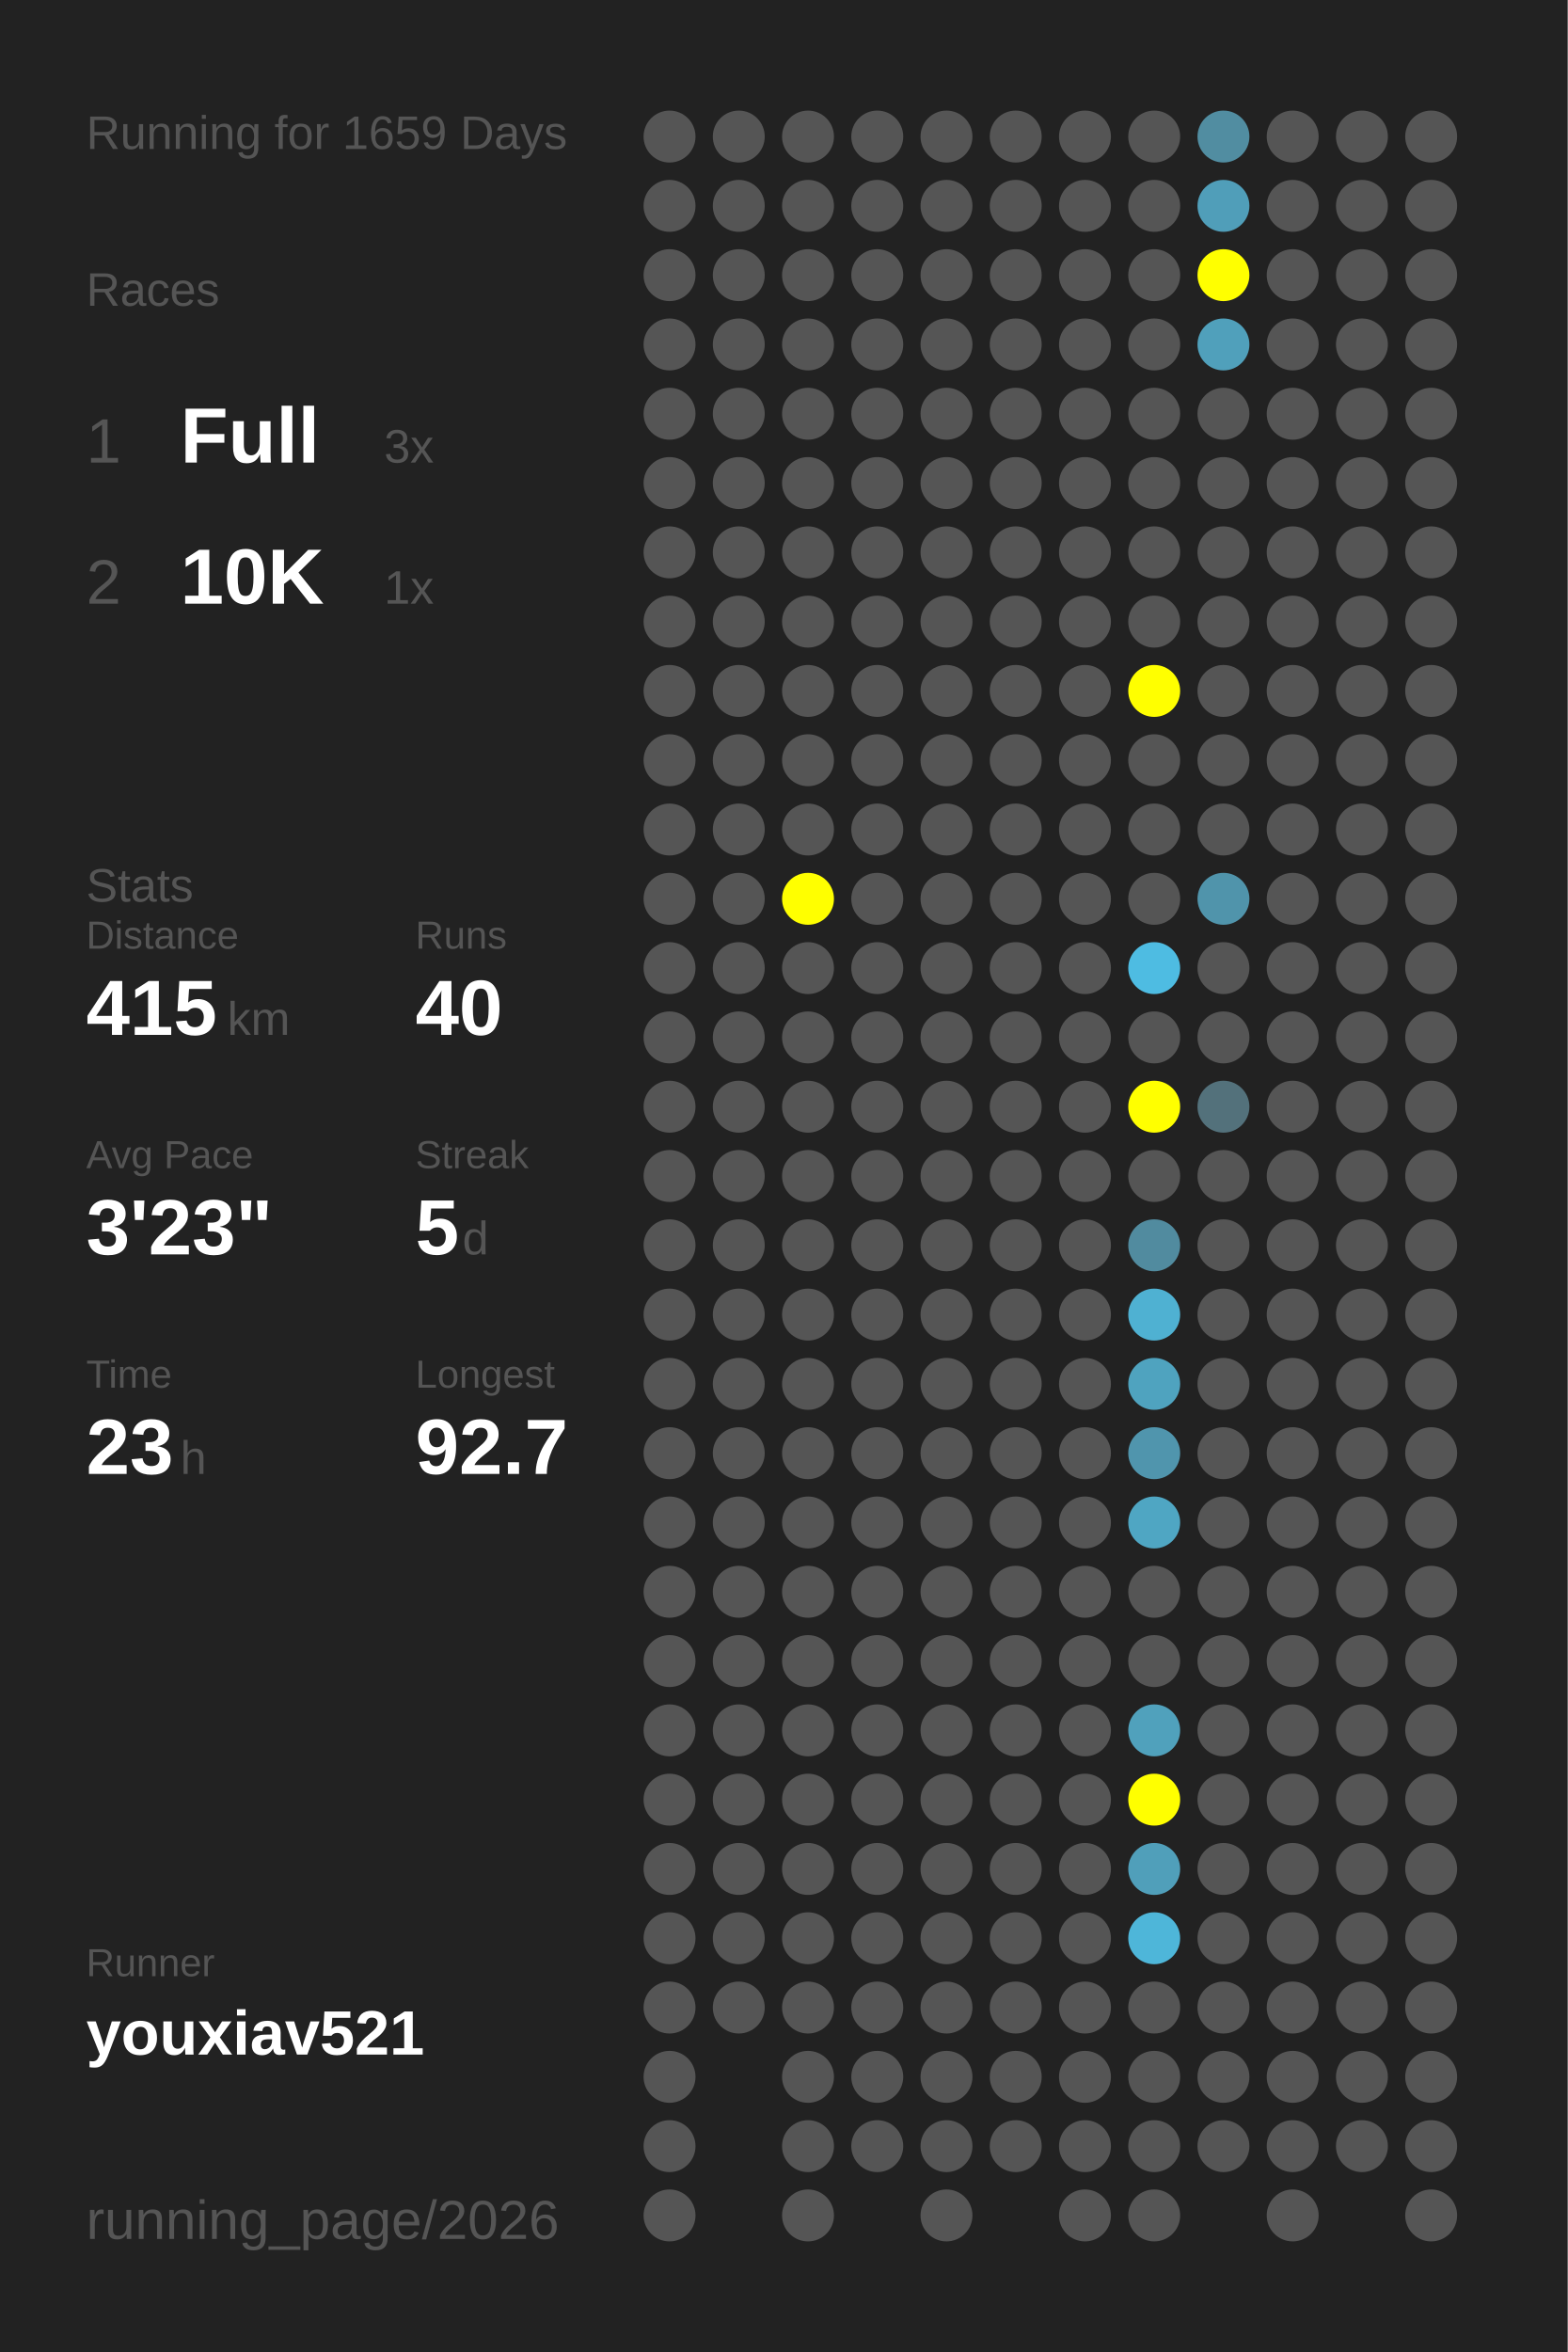
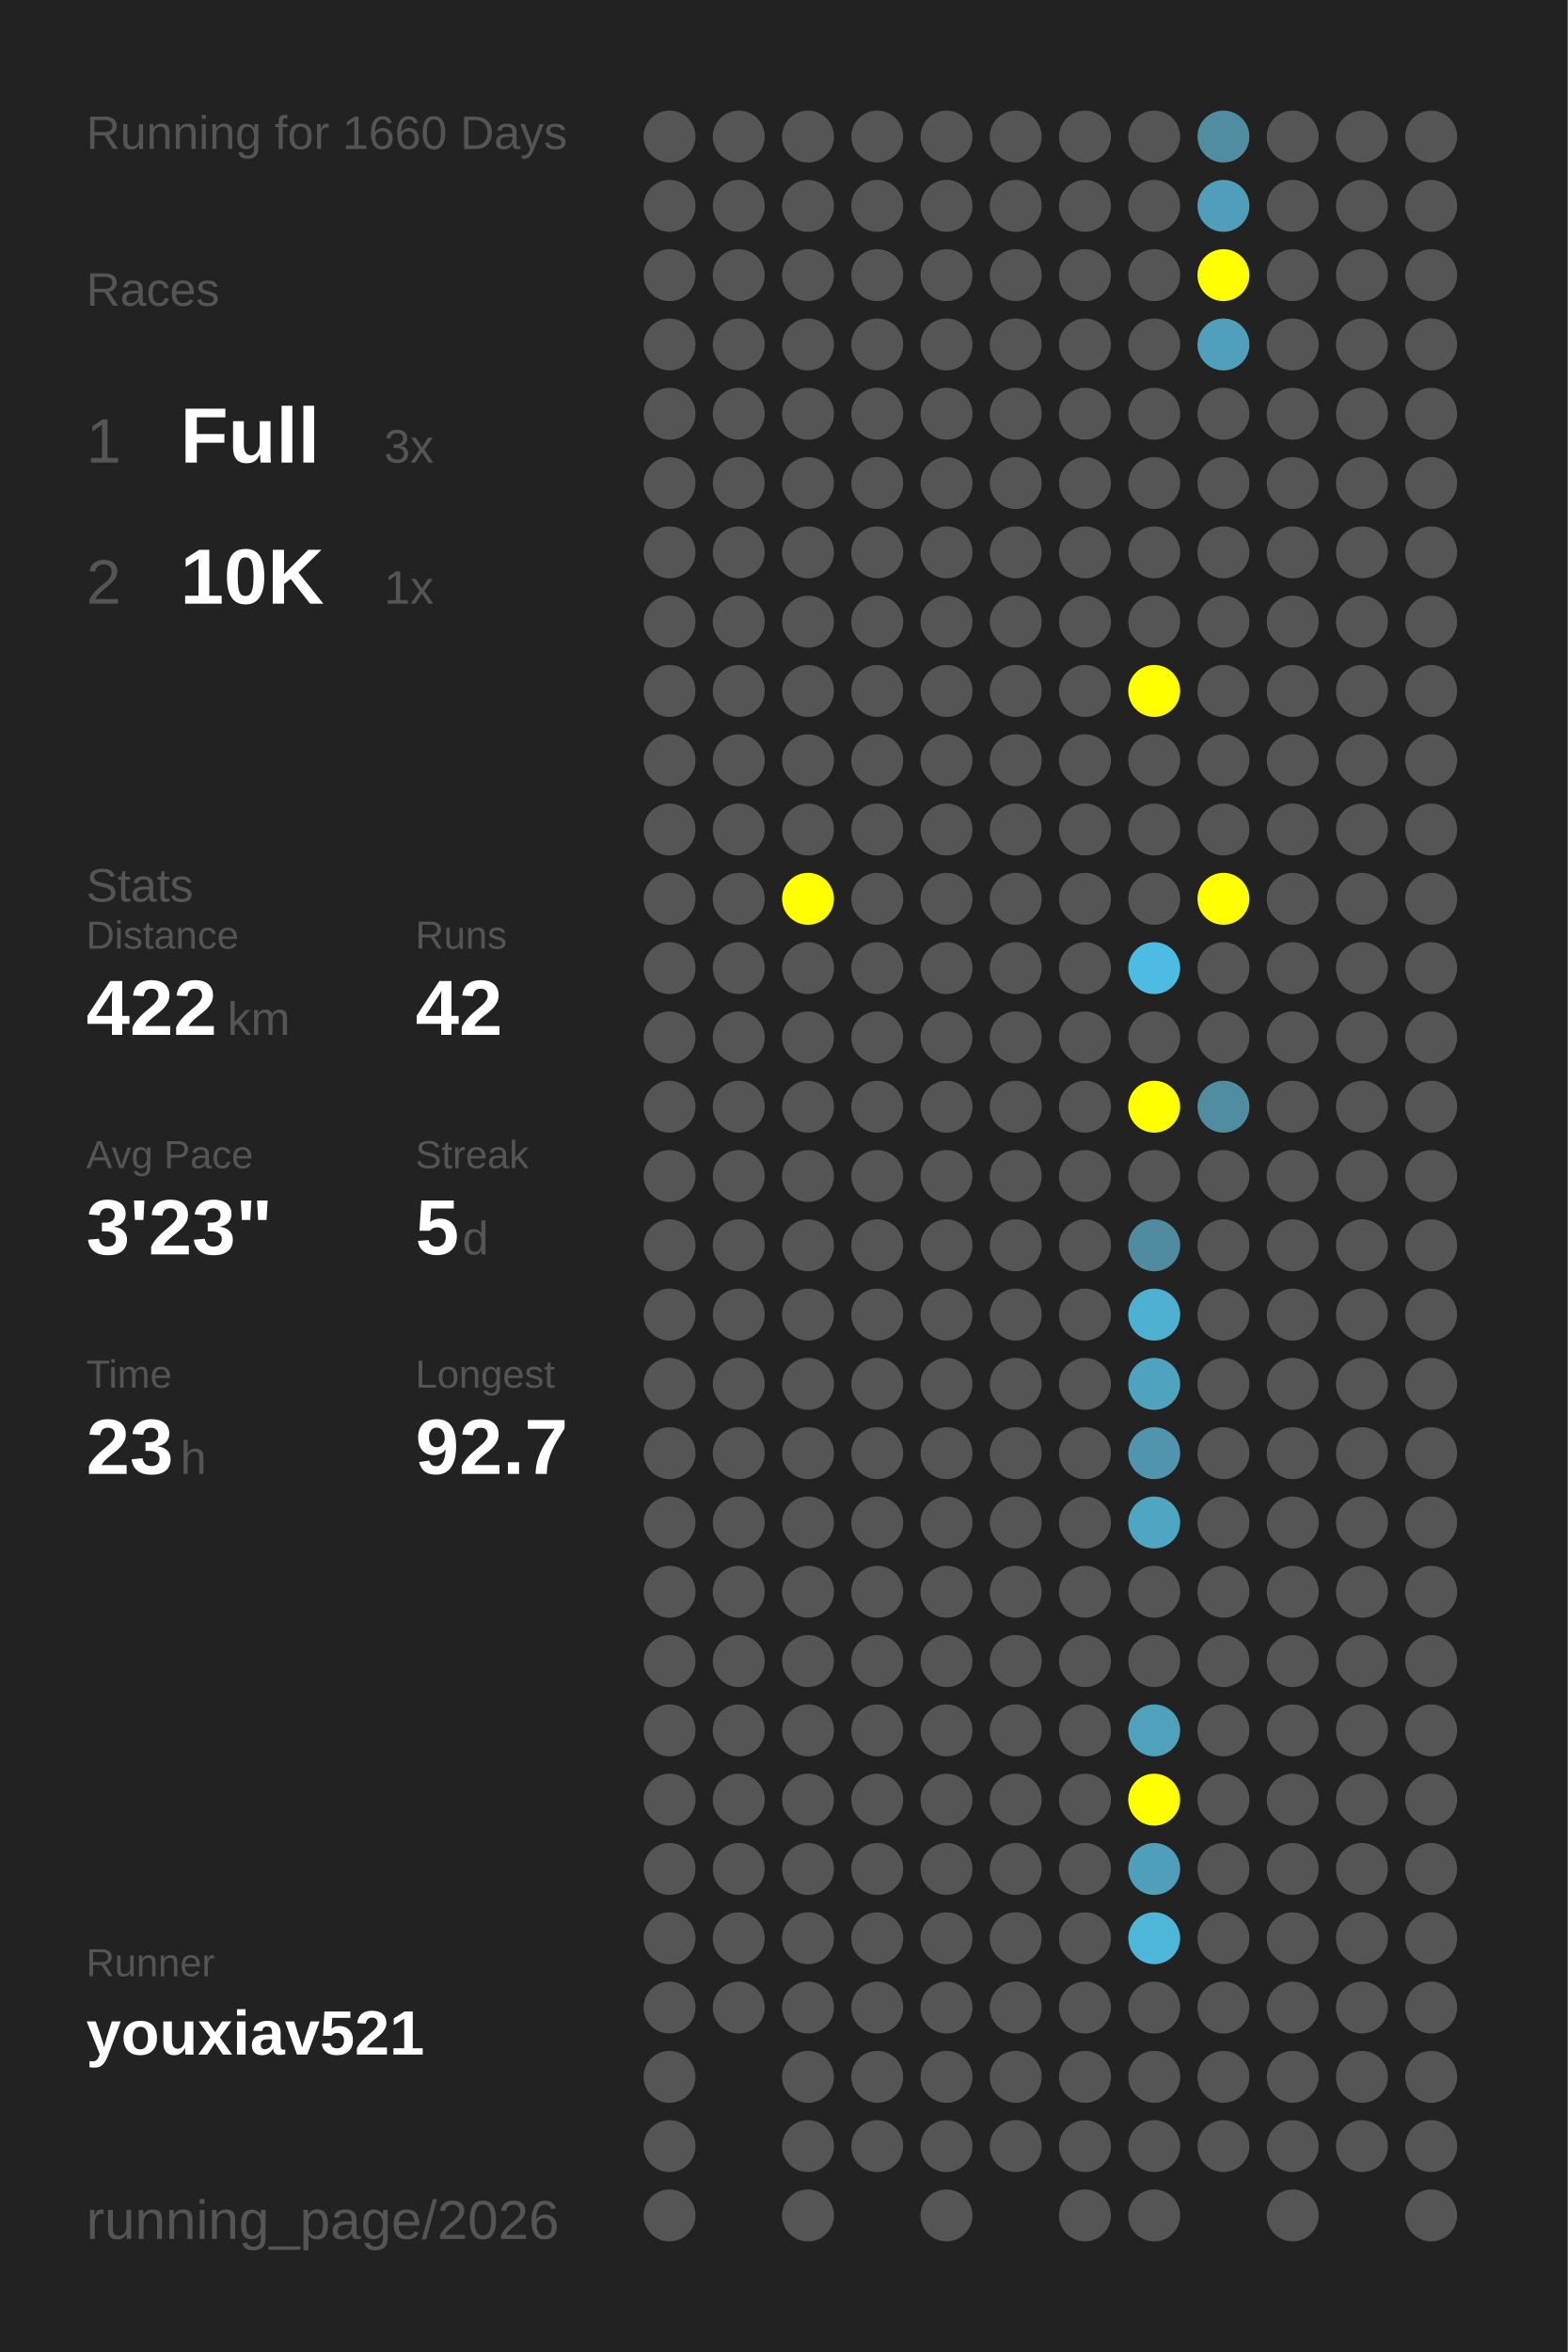
<svg xmlns="http://www.w3.org/2000/svg" baseProfile="full" height="300mm" version="1.1" viewBox="0,0,200,300" width="200mm">
  <defs />
  <rect fill="#222222" height="300" width="200" x="0" y="0" />
-   <text fill="#555555" style="font-size:6px; font-family:Arial;" x="11" y="19">Running for 1659 Days</text>
+   <text fill="#555555" style="font-size:6px; font-family:Arial;" x="11" y="19">Running for 1660 Days</text>
  <text fill="#555555" style="font-size:6px; font-family:Arial;" x="11" y="39">Races</text>
  <text fill="#555555" style="font-size:8px; font-family:Arial;" x="11" y="59">1</text>
  <text fill="#FFFFFF" style="font-size:10px; font-family:Arial; font-weight:bold;" x="23" y="59">Full</text>
  <text fill="#555555" style="font-size:6px; font-family:Arial;" x="49" y="59">3x</text>
  <text fill="#555555" style="font-size:8px; font-family:Arial;" x="11" y="77">2</text>
  <text fill="#FFFFFF" style="font-size:10px; font-family:Arial; font-weight:bold;" x="23" y="77">10K</text>
  <text fill="#555555" style="font-size:6px; font-family:Arial;" x="49" y="77">1x</text>
  <text fill="#555555" style="font-size:6px; font-family:Arial;" x="11" y="115">Stats</text>
  <text fill="#555555" style="font-size:5px; font-family:Arial;" x="11" y="121">Distance</text>
-   <text fill="#FFFFFF" style="font-size:10px; font-family:Arial; font-weight:bold;" x="11" y="132">415</text>
+   <text fill="#FFFFFF" style="font-size:10px; font-family:Arial; font-weight:bold;" x="11" y="132">422</text>
  <text fill="#555555" style="font-size:6px; font-family:Arial;" x="29" y="132">km</text>
  <text fill="#555555" style="font-size:5px; font-family:Arial;" x="53" y="121">Runs</text>
-   <text fill="#FFFFFF" style="font-size:10px; font-family:Arial; font-weight:bold;" x="53" y="132">40</text>
+   <text fill="#FFFFFF" style="font-size:10px; font-family:Arial; font-weight:bold;" x="53" y="132">42</text>
  <text fill="#555555" style="font-size:5px; font-family:Arial;" x="11" y="149">Avg Pace</text>
  <text fill="#FFFFFF" style="font-size:10px; font-family:Arial; font-weight:bold;" x="11" y="160">3'23"</text>
  <text fill="#555555" style="font-size:5px; font-family:Arial;" x="53" y="149">Streak</text>
  <text fill="#FFFFFF" style="font-size:10px; font-family:Arial; font-weight:bold;" x="53" y="160">5</text>
  <text fill="#555555" style="font-size:6px; font-family:Arial;" x="59" y="160">d</text>
  <text fill="#555555" style="font-size:5px; font-family:Arial;" x="11" y="177">Time</text>
  <text fill="#FFFFFF" style="font-size:10px; font-family:Arial; font-weight:bold;" x="11" y="188">23</text>
  <text fill="#555555" style="font-size:6px; font-family:Arial;" x="23" y="188">h</text>
  <text fill="#555555" style="font-size:5px; font-family:Arial;" x="53" y="177">Longest</text>
  <text fill="#FFFFFF" style="font-size:10px; font-family:Arial; font-weight:bold;" x="53" y="188">92.7</text>
  <text fill="#555555" style="font-size:5px; font-family:Arial;" x="11" y="252.065">Runner</text>
  <text fill="#FFFFFF" style="font-size:8px; font-family:Arial; font-weight:bold;" x="11" y="262.065">youxiav521</text>
  <text fill="#555555" style="font-size:7px; font-family:Arial;" x="11" y="285.581">running_page/2026</text>
  <circle cx="85.417" cy="17.419" fill="#555555" r="3.312" />
  <circle cx="85.417" cy="26.258" fill="#555555" r="3.312" />
  <circle cx="85.417" cy="35.097" fill="#555555" r="3.312" />
  <circle cx="85.417" cy="43.935" fill="#555555" r="3.312" />
  <circle cx="85.417" cy="52.774" fill="#555555" r="3.312" />
  <circle cx="85.417" cy="61.613" fill="#555555" r="3.312" />
  <circle cx="85.417" cy="70.452" fill="#555555" r="3.312" />
  <circle cx="85.417" cy="79.29" fill="#555555" r="3.312" />
  <circle cx="85.417" cy="88.129" fill="#555555" r="3.312" />
  <circle cx="85.417" cy="96.968" fill="#555555" r="3.312" />
  <circle cx="85.417" cy="105.806" fill="#555555" r="3.312" />
  <circle cx="85.417" cy="114.645" fill="#555555" r="3.312" />
  <circle cx="85.417" cy="123.484" fill="#555555" r="3.312" />
  <circle cx="85.417" cy="132.323" fill="#555555" r="3.312" />
  <circle cx="85.417" cy="141.161" fill="#555555" r="3.312" />
  <circle cx="85.417" cy="150" fill="#555555" r="3.312" />
  <circle cx="85.417" cy="158.839" fill="#555555" r="3.312" />
  <circle cx="85.417" cy="167.677" fill="#555555" r="3.312" />
  <circle cx="85.417" cy="176.516" fill="#555555" r="3.312" />
  <circle cx="85.417" cy="185.355" fill="#555555" r="3.312" />
  <circle cx="85.417" cy="194.194" fill="#555555" r="3.312" />
  <circle cx="85.417" cy="203.032" fill="#555555" r="3.312" />
  <circle cx="85.417" cy="211.871" fill="#555555" r="3.312" />
  <circle cx="85.417" cy="220.71" fill="#555555" r="3.312" />
  <circle cx="85.417" cy="229.548" fill="#555555" r="3.312" />
  <circle cx="85.417" cy="238.387" fill="#555555" r="3.312" />
  <circle cx="85.417" cy="247.226" fill="#555555" r="3.312" />
  <circle cx="85.417" cy="256.065" fill="#555555" r="3.312" />
  <circle cx="85.417" cy="264.903" fill="#555555" r="3.312" />
  <circle cx="85.417" cy="273.742" fill="#555555" r="3.312" />
  <circle cx="85.417" cy="282.581" fill="#555555" r="3.312" />
  <circle cx="94.25" cy="17.419" fill="#555555" r="3.312" />
  <circle cx="94.25" cy="26.258" fill="#555555" r="3.312" />
  <circle cx="94.25" cy="35.097" fill="#555555" r="3.312" />
  <circle cx="94.25" cy="43.935" fill="#555555" r="3.312" />
  <circle cx="94.25" cy="52.774" fill="#555555" r="3.312" />
  <circle cx="94.25" cy="61.613" fill="#555555" r="3.312" />
  <circle cx="94.25" cy="70.452" fill="#555555" r="3.312" />
  <circle cx="94.25" cy="79.29" fill="#555555" r="3.312" />
  <circle cx="94.25" cy="88.129" fill="#555555" r="3.312" />
  <circle cx="94.25" cy="96.968" fill="#555555" r="3.312" />
  <circle cx="94.25" cy="105.806" fill="#555555" r="3.312" />
  <circle cx="94.25" cy="114.645" fill="#555555" r="3.312" />
  <circle cx="94.25" cy="123.484" fill="#555555" r="3.312" />
  <circle cx="94.25" cy="132.323" fill="#555555" r="3.312" />
  <circle cx="94.25" cy="141.161" fill="#555555" r="3.312" />
  <circle cx="94.25" cy="150" fill="#555555" r="3.312" />
  <circle cx="94.25" cy="158.839" fill="#555555" r="3.312" />
  <circle cx="94.25" cy="167.677" fill="#555555" r="3.312" />
  <circle cx="94.25" cy="176.516" fill="#555555" r="3.312" />
  <circle cx="94.25" cy="185.355" fill="#555555" r="3.312" />
  <circle cx="94.25" cy="194.194" fill="#555555" r="3.312" />
  <circle cx="94.25" cy="203.032" fill="#555555" r="3.312" />
  <circle cx="94.25" cy="211.871" fill="#555555" r="3.312" />
  <circle cx="94.25" cy="220.71" fill="#555555" r="3.312" />
  <circle cx="94.25" cy="229.548" fill="#555555" r="3.312" />
  <circle cx="94.25" cy="238.387" fill="#555555" r="3.312" />
  <circle cx="94.25" cy="247.226" fill="#555555" r="3.312" />
  <circle cx="94.25" cy="256.065" fill="#555555" r="3.312" />
  <circle cx="103.083" cy="17.419" fill="#555555" r="3.312" />
  <circle cx="103.083" cy="26.258" fill="#555555" r="3.312" />
  <circle cx="103.083" cy="35.097" fill="#555555" r="3.312" />
  <circle cx="103.083" cy="43.935" fill="#555555" r="3.312" />
  <circle cx="103.083" cy="52.774" fill="#555555" r="3.312" />
  <circle cx="103.083" cy="61.613" fill="#555555" r="3.312" />
  <circle cx="103.083" cy="70.452" fill="#555555" r="3.312" />
  <circle cx="103.083" cy="79.29" fill="#555555" r="3.312" />
  <circle cx="103.083" cy="88.129" fill="#555555" r="3.312" />
  <circle cx="103.083" cy="96.968" fill="#555555" r="3.312" />
  <circle cx="103.083" cy="105.806" fill="#555555" r="3.312" />
  <circle cx="103.083" cy="114.645" fill="#FFFF00" r="3.312" />
  <circle cx="103.083" cy="123.484" fill="#555555" r="3.312" />
  <circle cx="103.083" cy="132.323" fill="#555555" r="3.312" />
  <circle cx="103.083" cy="141.161" fill="#555555" r="3.312" />
  <circle cx="103.083" cy="150" fill="#555555" r="3.312" />
  <circle cx="103.083" cy="158.839" fill="#555555" r="3.312" />
  <circle cx="103.083" cy="167.677" fill="#555555" r="3.312" />
  <circle cx="103.083" cy="176.516" fill="#555555" r="3.312" />
  <circle cx="103.083" cy="185.355" fill="#555555" r="3.312" />
  <circle cx="103.083" cy="194.194" fill="#555555" r="3.312" />
  <circle cx="103.083" cy="203.032" fill="#555555" r="3.312" />
  <circle cx="103.083" cy="211.871" fill="#555555" r="3.312" />
  <circle cx="103.083" cy="220.71" fill="#555555" r="3.312" />
  <circle cx="103.083" cy="229.548" fill="#555555" r="3.312" />
  <circle cx="103.083" cy="238.387" fill="#555555" r="3.312" />
  <circle cx="103.083" cy="247.226" fill="#555555" r="3.312" />
  <circle cx="103.083" cy="256.065" fill="#555555" r="3.312" />
  <circle cx="103.083" cy="264.903" fill="#555555" r="3.312" />
  <circle cx="103.083" cy="273.742" fill="#555555" r="3.312" />
  <circle cx="103.083" cy="282.581" fill="#555555" r="3.312" />
  <circle cx="111.917" cy="17.419" fill="#555555" r="3.312" />
  <circle cx="111.917" cy="26.258" fill="#555555" r="3.312" />
  <circle cx="111.917" cy="35.097" fill="#555555" r="3.312" />
  <circle cx="111.917" cy="43.935" fill="#555555" r="3.312" />
  <circle cx="111.917" cy="52.774" fill="#555555" r="3.312" />
  <circle cx="111.917" cy="61.613" fill="#555555" r="3.312" />
  <circle cx="111.917" cy="70.452" fill="#555555" r="3.312" />
  <circle cx="111.917" cy="79.29" fill="#555555" r="3.312" />
  <circle cx="111.917" cy="88.129" fill="#555555" r="3.312" />
  <circle cx="111.917" cy="96.968" fill="#555555" r="3.312" />
  <circle cx="111.917" cy="105.806" fill="#555555" r="3.312" />
  <circle cx="111.917" cy="114.645" fill="#555555" r="3.312" />
  <circle cx="111.917" cy="123.484" fill="#555555" r="3.312" />
  <circle cx="111.917" cy="132.323" fill="#555555" r="3.312" />
  <circle cx="111.917" cy="141.161" fill="#555555" r="3.312" />
  <circle cx="111.917" cy="150" fill="#555555" r="3.312" />
  <circle cx="111.917" cy="158.839" fill="#555555" r="3.312" />
  <circle cx="111.917" cy="167.677" fill="#555555" r="3.312" />
  <circle cx="111.917" cy="176.516" fill="#555555" r="3.312" />
  <circle cx="111.917" cy="185.355" fill="#555555" r="3.312" />
  <circle cx="111.917" cy="194.194" fill="#555555" r="3.312" />
  <circle cx="111.917" cy="203.032" fill="#555555" r="3.312" />
  <circle cx="111.917" cy="211.871" fill="#555555" r="3.312" />
  <circle cx="111.917" cy="220.71" fill="#555555" r="3.312" />
  <circle cx="111.917" cy="229.548" fill="#555555" r="3.312" />
  <circle cx="111.917" cy="238.387" fill="#555555" r="3.312" />
  <circle cx="111.917" cy="247.226" fill="#555555" r="3.312" />
  <circle cx="111.917" cy="256.065" fill="#555555" r="3.312" />
  <circle cx="111.917" cy="264.903" fill="#555555" r="3.312" />
  <circle cx="111.917" cy="273.742" fill="#555555" r="3.312" />
  <circle cx="120.75" cy="17.419" fill="#555555" r="3.312" />
  <circle cx="120.75" cy="26.258" fill="#555555" r="3.312" />
  <circle cx="120.75" cy="35.097" fill="#555555" r="3.312" />
  <circle cx="120.75" cy="43.935" fill="#555555" r="3.312" />
  <circle cx="120.75" cy="52.774" fill="#555555" r="3.312" />
  <circle cx="120.75" cy="61.613" fill="#555555" r="3.312" />
  <circle cx="120.75" cy="70.452" fill="#555555" r="3.312" />
  <circle cx="120.75" cy="79.29" fill="#555555" r="3.312" />
  <circle cx="120.75" cy="88.129" fill="#555555" r="3.312" />
  <circle cx="120.75" cy="96.968" fill="#555555" r="3.312" />
  <circle cx="120.75" cy="105.806" fill="#555555" r="3.312" />
  <circle cx="120.75" cy="114.645" fill="#555555" r="3.312" />
  <circle cx="120.75" cy="123.484" fill="#555555" r="3.312" />
  <circle cx="120.75" cy="132.323" fill="#555555" r="3.312" />
  <circle cx="120.75" cy="141.161" fill="#555555" r="3.312" />
  <circle cx="120.75" cy="150" fill="#555555" r="3.312" />
  <circle cx="120.75" cy="158.839" fill="#555555" r="3.312" />
  <circle cx="120.75" cy="167.677" fill="#555555" r="3.312" />
  <circle cx="120.75" cy="176.516" fill="#555555" r="3.312" />
  <circle cx="120.75" cy="185.355" fill="#555555" r="3.312" />
  <circle cx="120.75" cy="194.194" fill="#555555" r="3.312" />
  <circle cx="120.75" cy="203.032" fill="#555555" r="3.312" />
  <circle cx="120.75" cy="211.871" fill="#555555" r="3.312" />
  <circle cx="120.75" cy="220.71" fill="#555555" r="3.312" />
  <circle cx="120.75" cy="229.548" fill="#555555" r="3.312" />
  <circle cx="120.75" cy="238.387" fill="#555555" r="3.312" />
  <circle cx="120.75" cy="247.226" fill="#555555" r="3.312" />
  <circle cx="120.75" cy="256.065" fill="#555555" r="3.312" />
  <circle cx="120.75" cy="264.903" fill="#555555" r="3.312" />
  <circle cx="120.75" cy="273.742" fill="#555555" r="3.312" />
  <circle cx="120.75" cy="282.581" fill="#555555" r="3.312" />
  <circle cx="129.583" cy="17.419" fill="#555555" r="3.312" />
  <circle cx="129.583" cy="26.258" fill="#555555" r="3.312" />
  <circle cx="129.583" cy="35.097" fill="#555555" r="3.312" />
  <circle cx="129.583" cy="43.935" fill="#555555" r="3.312" />
  <circle cx="129.583" cy="52.774" fill="#555555" r="3.312" />
  <circle cx="129.583" cy="61.613" fill="#555555" r="3.312" />
  <circle cx="129.583" cy="70.452" fill="#555555" r="3.312" />
  <circle cx="129.583" cy="79.29" fill="#555555" r="3.312" />
  <circle cx="129.583" cy="88.129" fill="#555555" r="3.312" />
  <circle cx="129.583" cy="96.968" fill="#555555" r="3.312" />
  <circle cx="129.583" cy="105.806" fill="#555555" r="3.312" />
  <circle cx="129.583" cy="114.645" fill="#555555" r="3.312" />
  <circle cx="129.583" cy="123.484" fill="#555555" r="3.312" />
  <circle cx="129.583" cy="132.323" fill="#555555" r="3.312" />
  <circle cx="129.583" cy="141.161" fill="#555555" r="3.312" />
  <circle cx="129.583" cy="150" fill="#555555" r="3.312" />
  <circle cx="129.583" cy="158.839" fill="#555555" r="3.312" />
  <circle cx="129.583" cy="167.677" fill="#555555" r="3.312" />
  <circle cx="129.583" cy="176.516" fill="#555555" r="3.312" />
  <circle cx="129.583" cy="185.355" fill="#555555" r="3.312" />
  <circle cx="129.583" cy="194.194" fill="#555555" r="3.312" />
  <circle cx="129.583" cy="203.032" fill="#555555" r="3.312" />
  <circle cx="129.583" cy="211.871" fill="#555555" r="3.312" />
  <circle cx="129.583" cy="220.71" fill="#555555" r="3.312" />
  <circle cx="129.583" cy="229.548" fill="#555555" r="3.312" />
  <circle cx="129.583" cy="238.387" fill="#555555" r="3.312" />
  <circle cx="129.583" cy="247.226" fill="#555555" r="3.312" />
  <circle cx="129.583" cy="256.065" fill="#555555" r="3.312" />
  <circle cx="129.583" cy="264.903" fill="#555555" r="3.312" />
  <circle cx="129.583" cy="273.742" fill="#555555" r="3.312" />
  <circle cx="138.417" cy="17.419" fill="#555555" r="3.312" />
  <circle cx="138.417" cy="26.258" fill="#555555" r="3.312" />
  <circle cx="138.417" cy="35.097" fill="#555555" r="3.312" />
  <circle cx="138.417" cy="43.935" fill="#555555" r="3.312" />
  <circle cx="138.417" cy="52.774" fill="#555555" r="3.312" />
  <circle cx="138.417" cy="61.613" fill="#555555" r="3.312" />
  <circle cx="138.417" cy="70.452" fill="#555555" r="3.312" />
  <circle cx="138.417" cy="79.29" fill="#555555" r="3.312" />
  <circle cx="138.417" cy="88.129" fill="#555555" r="3.312" />
  <circle cx="138.417" cy="96.968" fill="#555555" r="3.312" />
  <circle cx="138.417" cy="105.806" fill="#555555" r="3.312" />
  <circle cx="138.417" cy="114.645" fill="#555555" r="3.312" />
  <circle cx="138.417" cy="123.484" fill="#555555" r="3.312" />
  <circle cx="138.417" cy="132.323" fill="#555555" r="3.312" />
  <circle cx="138.417" cy="141.161" fill="#555555" r="3.312" />
  <circle cx="138.417" cy="150" fill="#555555" r="3.312" />
  <circle cx="138.417" cy="158.839" fill="#555555" r="3.312" />
  <circle cx="138.417" cy="167.677" fill="#555555" r="3.312" />
  <circle cx="138.417" cy="176.516" fill="#555555" r="3.312" />
  <circle cx="138.417" cy="185.355" fill="#555555" r="3.312" />
  <circle cx="138.417" cy="194.194" fill="#555555" r="3.312" />
  <circle cx="138.417" cy="203.032" fill="#555555" r="3.312" />
  <circle cx="138.417" cy="211.871" fill="#555555" r="3.312" />
  <circle cx="138.417" cy="220.71" fill="#555555" r="3.312" />
  <circle cx="138.417" cy="229.548" fill="#555555" r="3.312" />
  <circle cx="138.417" cy="238.387" fill="#555555" r="3.312" />
  <circle cx="138.417" cy="247.226" fill="#555555" r="3.312" />
  <circle cx="138.417" cy="256.065" fill="#555555" r="3.312" />
  <circle cx="138.417" cy="264.903" fill="#555555" r="3.312" />
  <circle cx="138.417" cy="273.742" fill="#555555" r="3.312" />
  <circle cx="138.417" cy="282.581" fill="#555555" r="3.312" />
  <circle cx="147.25" cy="17.419" fill="#555555" r="3.312" />
  <circle cx="147.25" cy="26.258" fill="#555555" r="3.312" />
  <circle cx="147.25" cy="35.097" fill="#555555" r="3.312" />
  <circle cx="147.25" cy="43.935" fill="#555555" r="3.312" />
  <circle cx="147.25" cy="52.774" fill="#555555" r="3.312" />
  <circle cx="147.25" cy="61.613" fill="#555555" r="3.312" />
  <circle cx="147.25" cy="70.452" fill="#555555" r="3.312" />
  <circle cx="147.25" cy="79.29" fill="#555555" r="3.312" />
  <circle cx="147.25" cy="88.129" fill="#FFFF00" r="3.312" />
  <circle cx="147.25" cy="96.968" fill="#555555" r="3.312" />
  <circle cx="147.25" cy="105.806" fill="#555555" r="3.312" />
  <circle cx="147.25" cy="114.645" fill="#555555" r="3.312" />
  <circle cx="147.25" cy="123.484" fill="#4ebce2" r="3.312" />
  <circle cx="147.25" cy="132.323" fill="#555555" r="3.312" />
  <circle cx="147.25" cy="141.161" fill="#FFFF00" r="3.312" />
  <circle cx="147.25" cy="150" fill="#555555" r="3.312" />
  <circle cx="147.25" cy="158.839" fill="#518b9f" r="3.312" />
  <circle cx="147.25" cy="167.677" fill="#4fb1d2" r="3.312" />
  <circle cx="147.25" cy="176.516" fill="#4fa3bf" r="3.312" />
  <circle cx="147.25" cy="185.355" fill="#5095ad" r="3.312" />
  <circle cx="147.25" cy="194.194" fill="#4fa6c3" r="3.312" />
  <circle cx="147.25" cy="203.032" fill="#555555" r="3.312" />
  <circle cx="147.25" cy="211.871" fill="#555555" r="3.312" />
  <circle cx="147.25" cy="220.71" fill="#50a1bc" r="3.312" />
  <circle cx="147.25" cy="229.548" fill="#FFFF00" r="3.312" />
  <circle cx="147.25" cy="238.387" fill="#509fba" r="3.312" />
  <circle cx="147.25" cy="247.226" fill="#4eb6d9" r="3.312" />
  <circle cx="147.25" cy="256.065" fill="#555555" r="3.312" />
  <circle cx="147.25" cy="264.903" fill="#555555" r="3.312" />
  <circle cx="147.25" cy="273.742" fill="#555555" r="3.312" />
  <circle cx="147.25" cy="282.581" fill="#555555" r="3.312" />
  <circle cx="156.083" cy="17.419" fill="#518da1" r="3.312" />
  <circle cx="156.083" cy="26.258" fill="#509eb9" r="3.312" />
  <circle cx="156.083" cy="35.097" fill="#FFFF00" r="3.312" />
  <circle cx="156.083" cy="43.935" fill="#50a0bb" r="3.312" />
  <circle cx="156.083" cy="52.774" fill="#555555" r="3.312" />
  <circle cx="156.083" cy="61.613" fill="#555555" r="3.312" />
  <circle cx="156.083" cy="70.452" fill="#555555" r="3.312" />
  <circle cx="156.083" cy="79.29" fill="#555555" r="3.312" />
  <circle cx="156.083" cy="88.129" fill="#555555" r="3.312" />
  <circle cx="156.083" cy="96.968" fill="#555555" r="3.312" />
  <circle cx="156.083" cy="105.806" fill="#555555" r="3.312" />
-   <circle cx="156.083" cy="114.645" fill="#5094ab" r="3.312" />
+   <circle cx="156.083" cy="114.645" fill="#FFFF00" r="3.312" />
  <circle cx="156.083" cy="123.484" fill="#555555" r="3.312" />
  <circle cx="156.083" cy="132.323" fill="#555555" r="3.312" />
-   <circle cx="156.083" cy="141.161" fill="#53717b" r="3.312" />
+   <circle cx="156.083" cy="141.161" fill="#518da1" r="3.312" />
  <circle cx="156.083" cy="150" fill="#555555" r="3.312" />
  <circle cx="156.083" cy="158.839" fill="#555555" r="3.312" />
  <circle cx="156.083" cy="167.677" fill="#555555" r="3.312" />
  <circle cx="156.083" cy="176.516" fill="#555555" r="3.312" />
  <circle cx="156.083" cy="185.355" fill="#555555" r="3.312" />
  <circle cx="156.083" cy="194.194" fill="#555555" r="3.312" />
  <circle cx="156.083" cy="203.032" fill="#555555" r="3.312" />
  <circle cx="156.083" cy="211.871" fill="#555555" r="3.312" />
  <circle cx="156.083" cy="220.71" fill="#555555" r="3.312" />
  <circle cx="156.083" cy="229.548" fill="#555555" r="3.312" />
  <circle cx="156.083" cy="238.387" fill="#555555" r="3.312" />
  <circle cx="156.083" cy="247.226" fill="#555555" r="3.312" />
  <circle cx="156.083" cy="256.065" fill="#555555" r="3.312" />
  <circle cx="156.083" cy="264.903" fill="#555555" r="3.312" />
  <circle cx="156.083" cy="273.742" fill="#555555" r="3.312" />
  <circle cx="164.917" cy="17.419" fill="#555555" r="3.312" />
  <circle cx="164.917" cy="26.258" fill="#555555" r="3.312" />
  <circle cx="164.917" cy="35.097" fill="#555555" r="3.312" />
  <circle cx="164.917" cy="43.935" fill="#555555" r="3.312" />
  <circle cx="164.917" cy="52.774" fill="#555555" r="3.312" />
  <circle cx="164.917" cy="61.613" fill="#555555" r="3.312" />
  <circle cx="164.917" cy="70.452" fill="#555555" r="3.312" />
  <circle cx="164.917" cy="79.29" fill="#555555" r="3.312" />
  <circle cx="164.917" cy="88.129" fill="#555555" r="3.312" />
  <circle cx="164.917" cy="96.968" fill="#555555" r="3.312" />
  <circle cx="164.917" cy="105.806" fill="#555555" r="3.312" />
  <circle cx="164.917" cy="114.645" fill="#555555" r="3.312" />
  <circle cx="164.917" cy="123.484" fill="#555555" r="3.312" />
  <circle cx="164.917" cy="132.323" fill="#555555" r="3.312" />
  <circle cx="164.917" cy="141.161" fill="#555555" r="3.312" />
  <circle cx="164.917" cy="150" fill="#555555" r="3.312" />
  <circle cx="164.917" cy="158.839" fill="#555555" r="3.312" />
  <circle cx="164.917" cy="167.677" fill="#555555" r="3.312" />
  <circle cx="164.917" cy="176.516" fill="#555555" r="3.312" />
  <circle cx="164.917" cy="185.355" fill="#555555" r="3.312" />
  <circle cx="164.917" cy="194.194" fill="#555555" r="3.312" />
  <circle cx="164.917" cy="203.032" fill="#555555" r="3.312" />
  <circle cx="164.917" cy="211.871" fill="#555555" r="3.312" />
  <circle cx="164.917" cy="220.71" fill="#555555" r="3.312" />
  <circle cx="164.917" cy="229.548" fill="#555555" r="3.312" />
  <circle cx="164.917" cy="238.387" fill="#555555" r="3.312" />
  <circle cx="164.917" cy="247.226" fill="#555555" r="3.312" />
  <circle cx="164.917" cy="256.065" fill="#555555" r="3.312" />
  <circle cx="164.917" cy="264.903" fill="#555555" r="3.312" />
  <circle cx="164.917" cy="273.742" fill="#555555" r="3.312" />
  <circle cx="164.917" cy="282.581" fill="#555555" r="3.312" />
  <circle cx="173.75" cy="17.419" fill="#555555" r="3.312" />
  <circle cx="173.75" cy="26.258" fill="#555555" r="3.312" />
  <circle cx="173.75" cy="35.097" fill="#555555" r="3.312" />
  <circle cx="173.75" cy="43.935" fill="#555555" r="3.312" />
  <circle cx="173.75" cy="52.774" fill="#555555" r="3.312" />
  <circle cx="173.75" cy="61.613" fill="#555555" r="3.312" />
  <circle cx="173.75" cy="70.452" fill="#555555" r="3.312" />
  <circle cx="173.75" cy="79.29" fill="#555555" r="3.312" />
  <circle cx="173.75" cy="88.129" fill="#555555" r="3.312" />
  <circle cx="173.75" cy="96.968" fill="#555555" r="3.312" />
  <circle cx="173.75" cy="105.806" fill="#555555" r="3.312" />
  <circle cx="173.75" cy="114.645" fill="#555555" r="3.312" />
  <circle cx="173.75" cy="123.484" fill="#555555" r="3.312" />
  <circle cx="173.75" cy="132.323" fill="#555555" r="3.312" />
  <circle cx="173.75" cy="141.161" fill="#555555" r="3.312" />
  <circle cx="173.75" cy="150" fill="#555555" r="3.312" />
  <circle cx="173.75" cy="158.839" fill="#555555" r="3.312" />
  <circle cx="173.75" cy="167.677" fill="#555555" r="3.312" />
  <circle cx="173.75" cy="176.516" fill="#555555" r="3.312" />
  <circle cx="173.75" cy="185.355" fill="#555555" r="3.312" />
  <circle cx="173.75" cy="194.194" fill="#555555" r="3.312" />
  <circle cx="173.75" cy="203.032" fill="#555555" r="3.312" />
  <circle cx="173.75" cy="211.871" fill="#555555" r="3.312" />
  <circle cx="173.75" cy="220.71" fill="#555555" r="3.312" />
  <circle cx="173.75" cy="229.548" fill="#555555" r="3.312" />
  <circle cx="173.75" cy="238.387" fill="#555555" r="3.312" />
  <circle cx="173.75" cy="247.226" fill="#555555" r="3.312" />
  <circle cx="173.75" cy="256.065" fill="#555555" r="3.312" />
  <circle cx="173.75" cy="264.903" fill="#555555" r="3.312" />
  <circle cx="173.75" cy="273.742" fill="#555555" r="3.312" />
  <circle cx="182.583" cy="17.419" fill="#555555" r="3.312" />
  <circle cx="182.583" cy="26.258" fill="#555555" r="3.312" />
  <circle cx="182.583" cy="35.097" fill="#555555" r="3.312" />
  <circle cx="182.583" cy="43.935" fill="#555555" r="3.312" />
  <circle cx="182.583" cy="52.774" fill="#555555" r="3.312" />
  <circle cx="182.583" cy="61.613" fill="#555555" r="3.312" />
  <circle cx="182.583" cy="70.452" fill="#555555" r="3.312" />
  <circle cx="182.583" cy="79.29" fill="#555555" r="3.312" />
  <circle cx="182.583" cy="88.129" fill="#555555" r="3.312" />
  <circle cx="182.583" cy="96.968" fill="#555555" r="3.312" />
  <circle cx="182.583" cy="105.806" fill="#555555" r="3.312" />
  <circle cx="182.583" cy="114.645" fill="#555555" r="3.312" />
  <circle cx="182.583" cy="123.484" fill="#555555" r="3.312" />
  <circle cx="182.583" cy="132.323" fill="#555555" r="3.312" />
  <circle cx="182.583" cy="141.161" fill="#555555" r="3.312" />
  <circle cx="182.583" cy="150" fill="#555555" r="3.312" />
  <circle cx="182.583" cy="158.839" fill="#555555" r="3.312" />
  <circle cx="182.583" cy="167.677" fill="#555555" r="3.312" />
  <circle cx="182.583" cy="176.516" fill="#555555" r="3.312" />
  <circle cx="182.583" cy="185.355" fill="#555555" r="3.312" />
  <circle cx="182.583" cy="194.194" fill="#555555" r="3.312" />
  <circle cx="182.583" cy="203.032" fill="#555555" r="3.312" />
  <circle cx="182.583" cy="211.871" fill="#555555" r="3.312" />
  <circle cx="182.583" cy="220.71" fill="#555555" r="3.312" />
  <circle cx="182.583" cy="229.548" fill="#555555" r="3.312" />
  <circle cx="182.583" cy="238.387" fill="#555555" r="3.312" />
  <circle cx="182.583" cy="247.226" fill="#555555" r="3.312" />
  <circle cx="182.583" cy="256.065" fill="#555555" r="3.312" />
  <circle cx="182.583" cy="264.903" fill="#555555" r="3.312" />
  <circle cx="182.583" cy="273.742" fill="#555555" r="3.312" />
  <circle cx="182.583" cy="282.581" fill="#555555" r="3.312" />
</svg>
